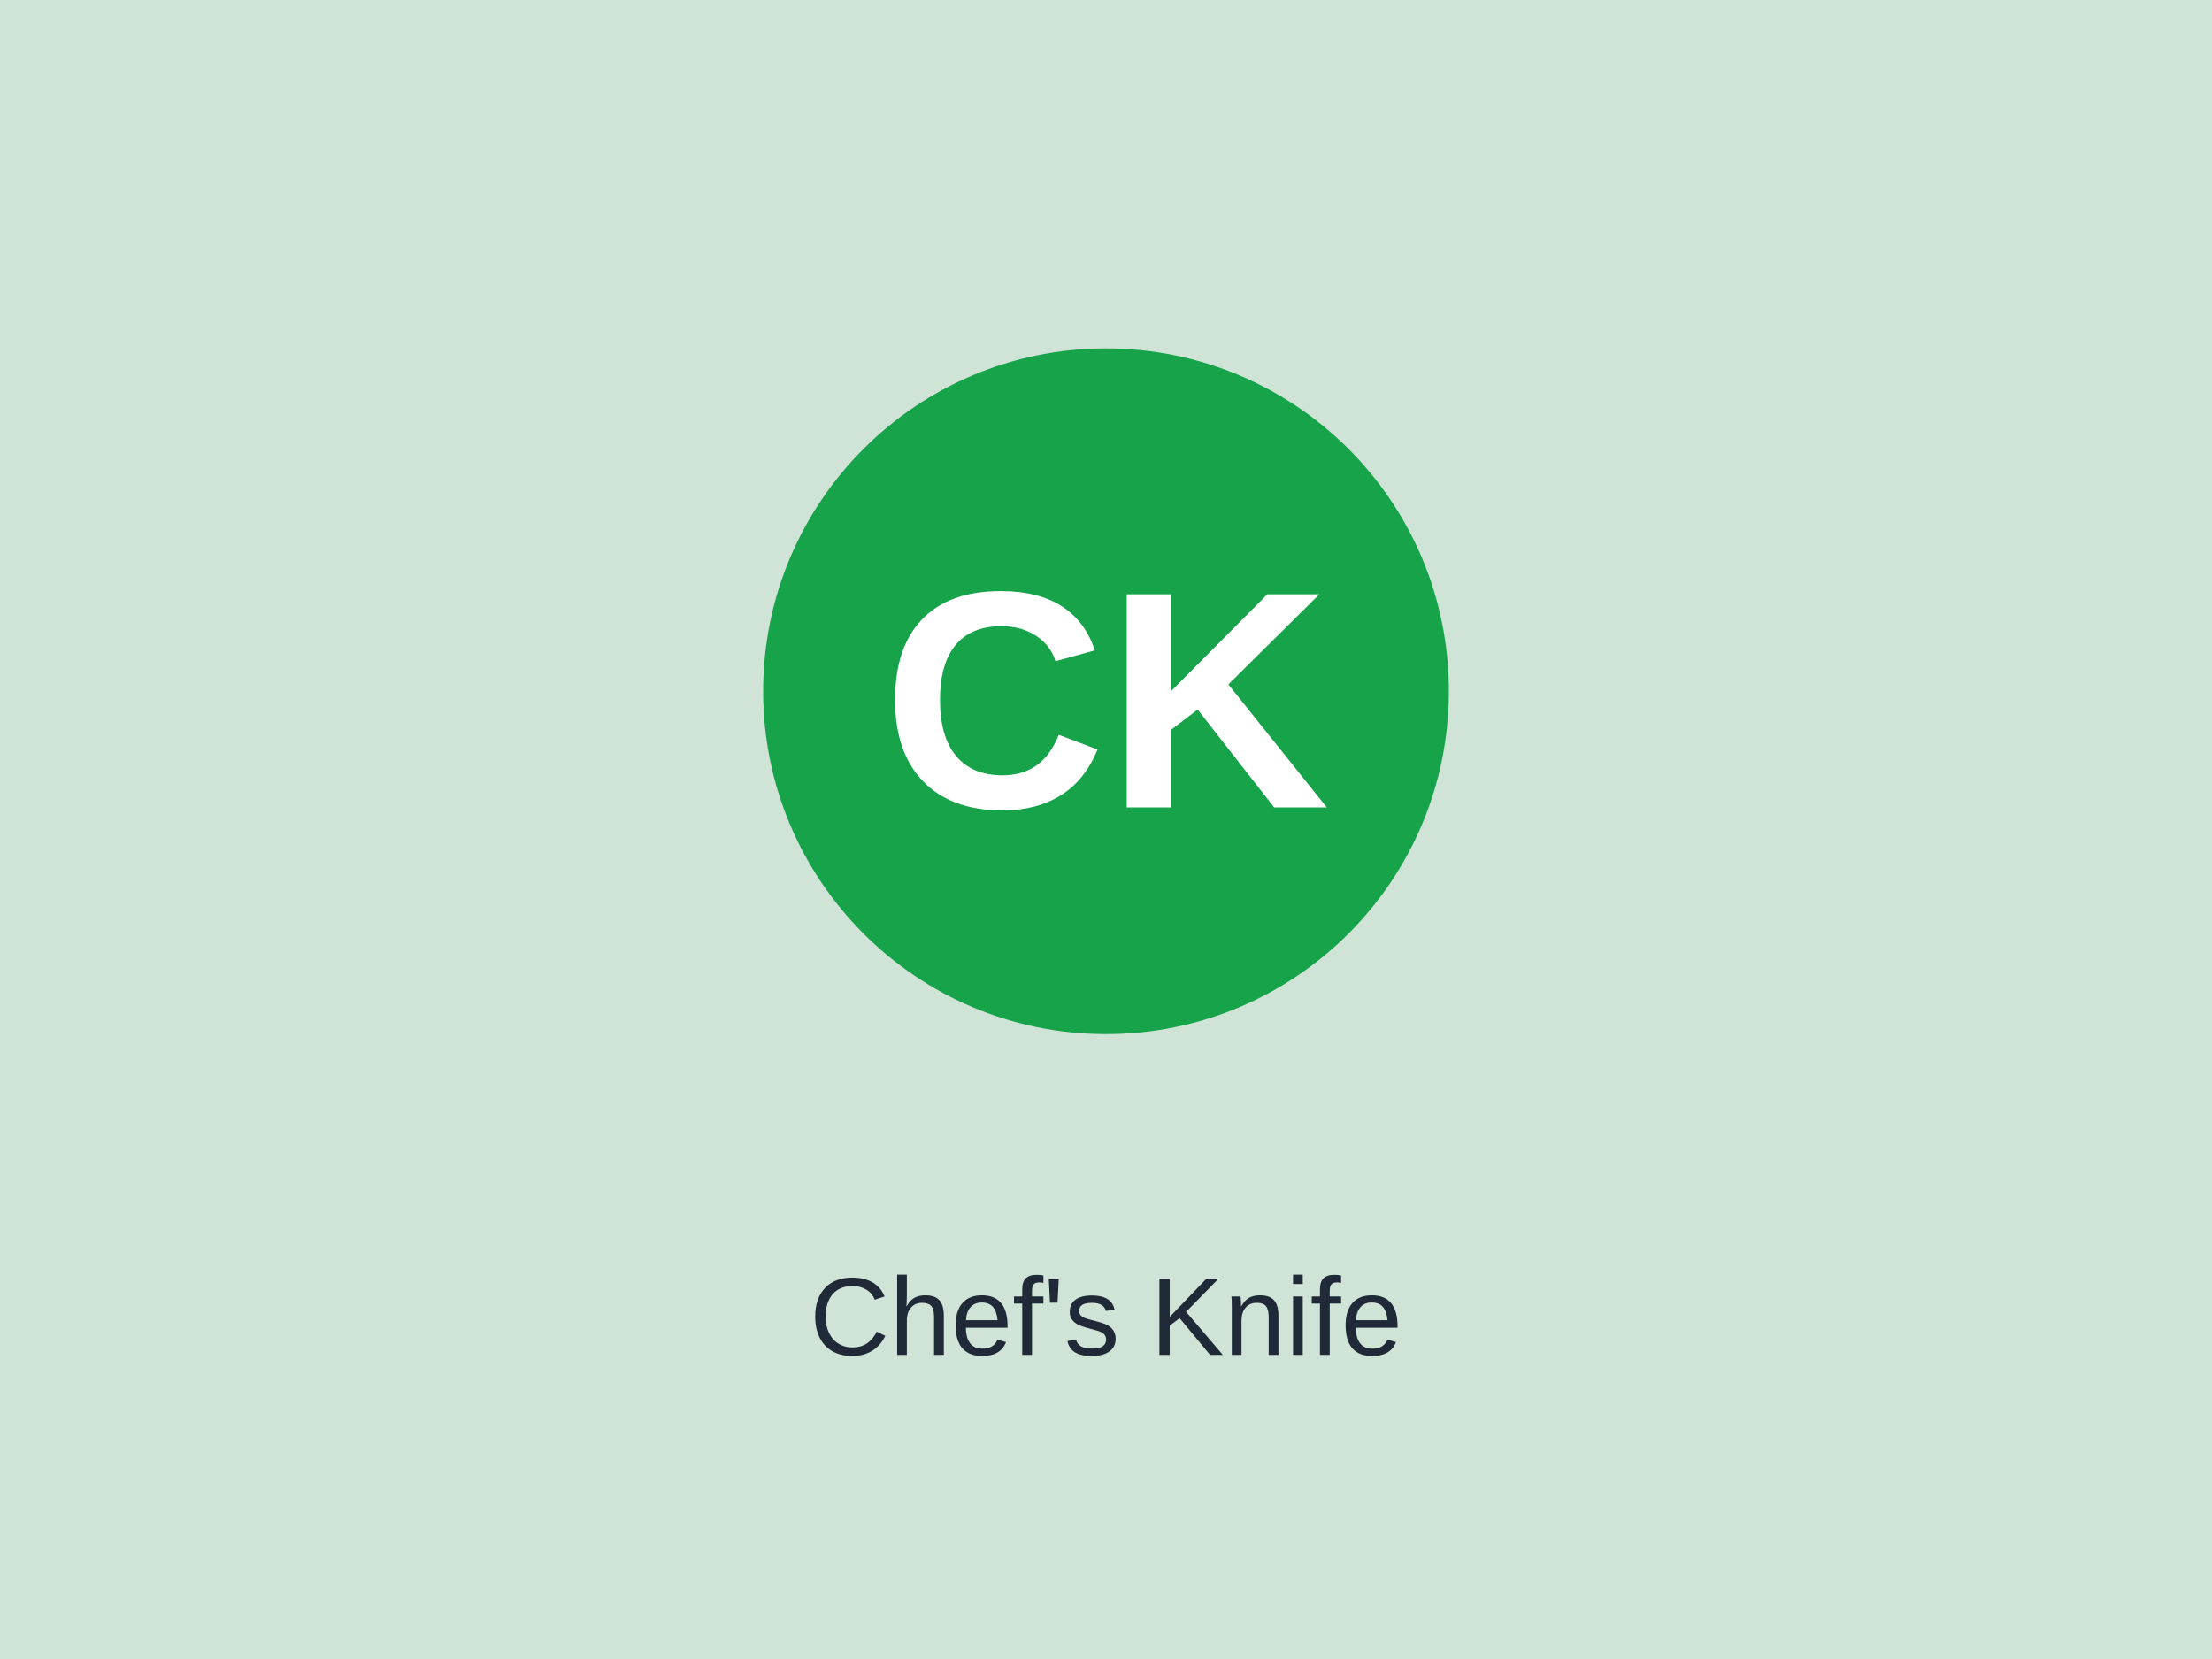
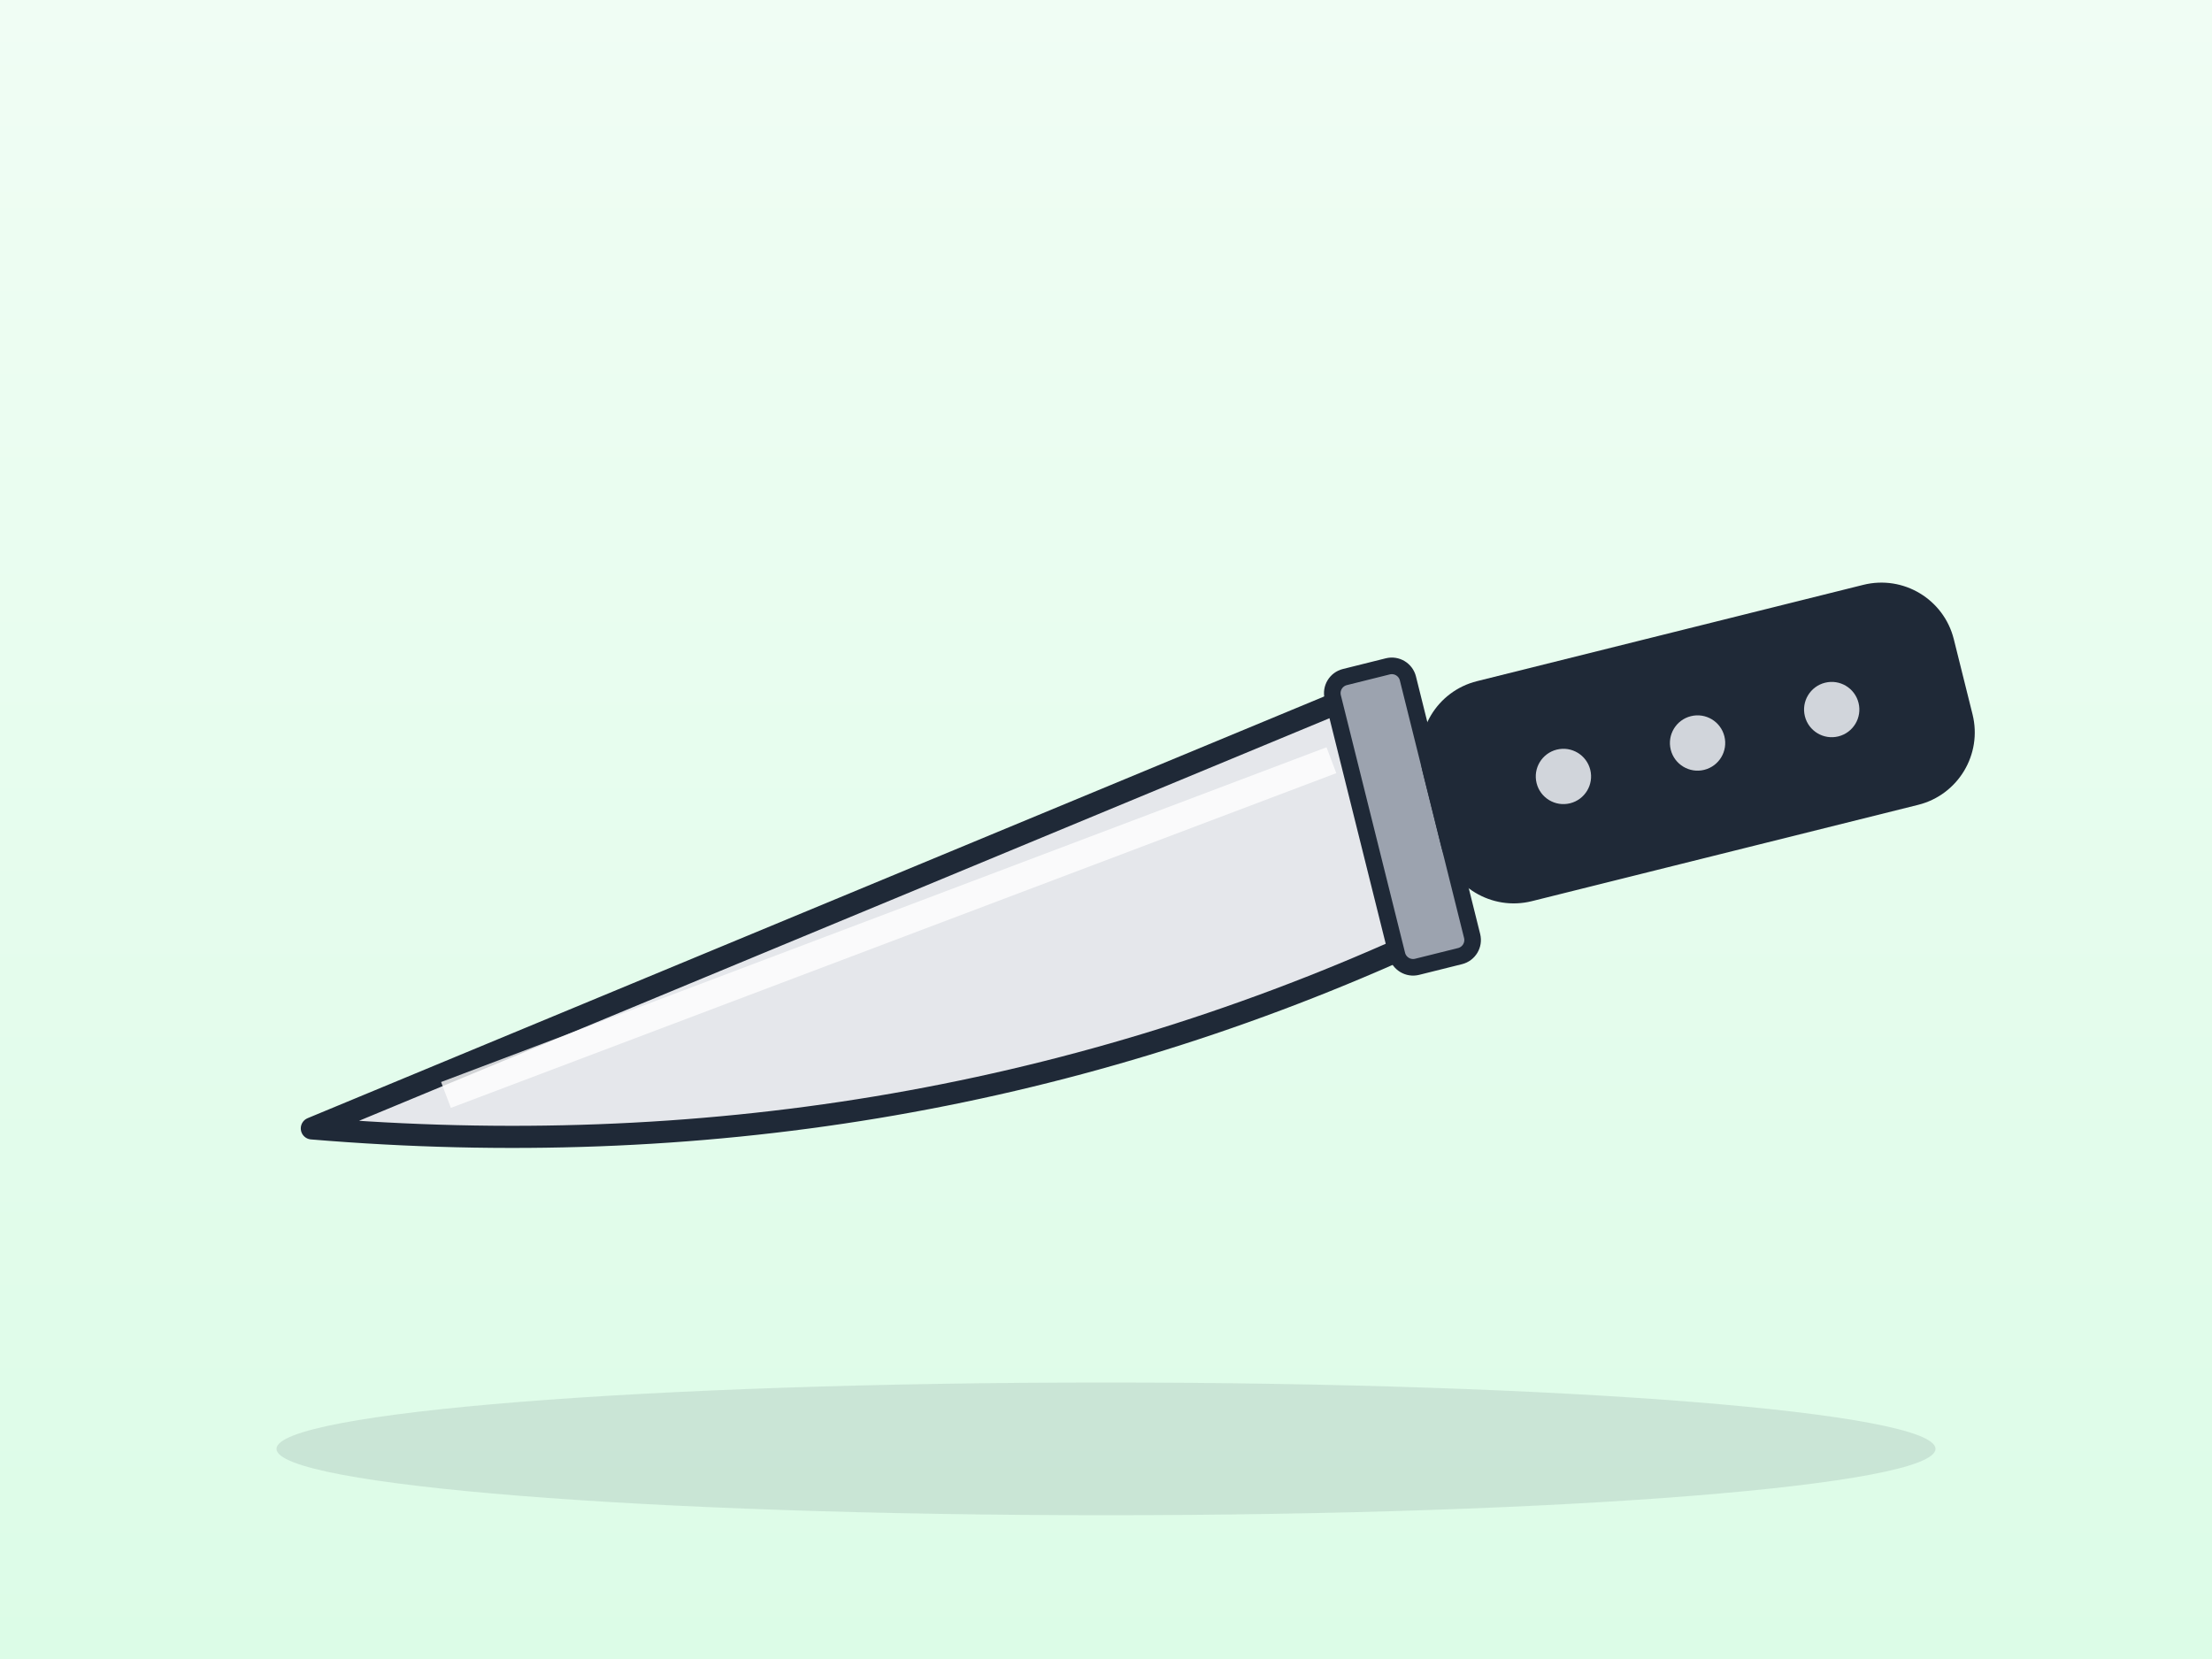
<svg xmlns="http://www.w3.org/2000/svg" width="400" height="300" viewBox="0 0 400 300" role="img" aria-label="Chef's Knife">
-   <rect width="400" height="300" fill="#16a34a" opacity="0.15" />
-   <circle cx="200" cy="125" r="62" fill="#16a34a" />
-   <text x="200" y="146" font-family="Arial, Helvetica, sans-serif" font-size="56" font-weight="700" fill="#ffffff" text-anchor="middle">CK</text>
-   <text x="200" y="245" font-family="Arial, Helvetica, sans-serif" font-size="20" fill="#1f2937" text-anchor="middle">Chef's Knife</text>
+   <defs>
+     <linearGradient id="bg" x1="0" y1="0" x2="0" y2="1">
+       <stop offset="0" stop-color="#f0fdf4" />
+       <stop offset="1" stop-color="#dcfce7" />
+     </linearGradient>
+   </defs>
+   <rect width="400" height="300" fill="url(#bg)" />
+   <ellipse cx="200" cy="262" rx="150" ry="12" fill="#0f172a" opacity="0.10" />
+   <g transform="rotate(-14 200 160)">
+     <path d="M50 168 L250 138 L250 184 Q150 202 50 168 Z" fill="#e5e7eb" stroke="#1f2937" stroke-width="4" stroke-linejoin="round" />
+     <path d="M75 168 L245 148" stroke="#ffffff" stroke-width="5" opacity="0.8" />
+     <rect x="248" y="134" width="14" height="54" rx="3" fill="#9ca3af" stroke="#1f2937" stroke-width="3" />
+     <rect x="262" y="142" width="96" height="38" rx="12" fill="#1f2937" stroke="#1f2937" stroke-width="3" />
+     <circle cx="285" cy="161" r="5" fill="#d1d5db" />
+     <circle cx="310" cy="161" r="5" fill="#d1d5db" />
+     <circle cx="335" cy="161" r="5" fill="#d1d5db" />
+   </g>
</svg>
